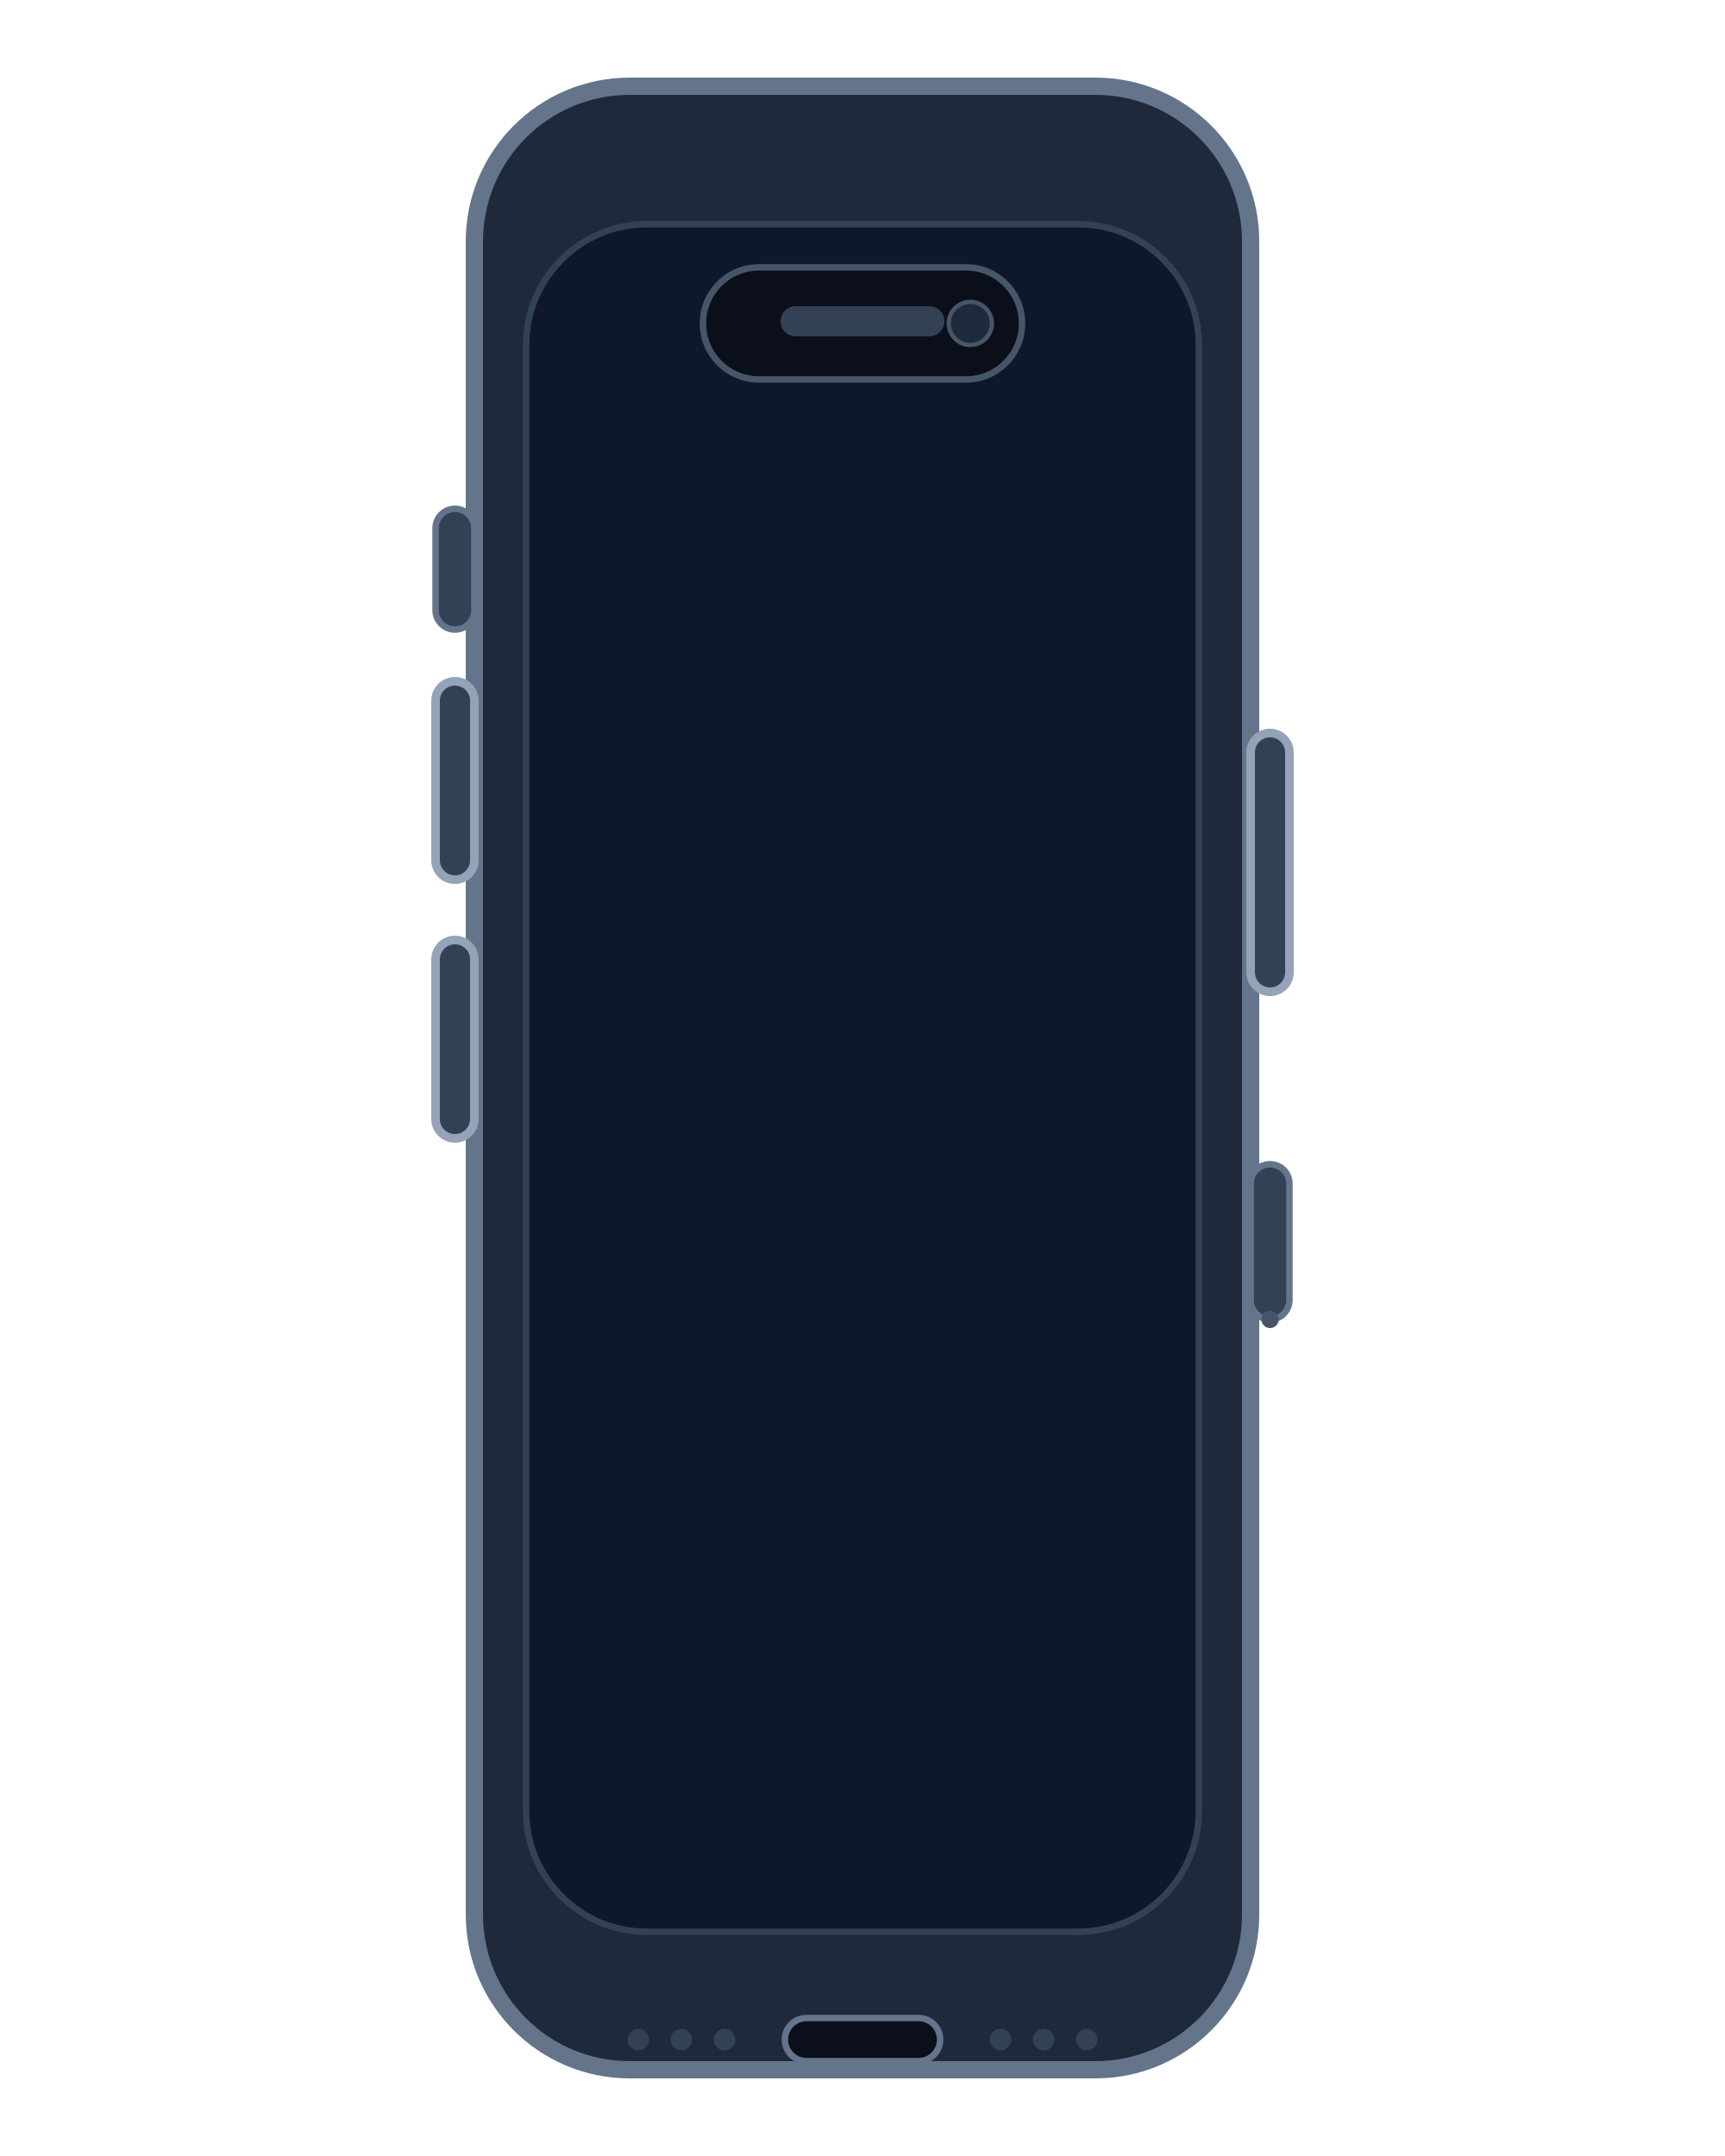
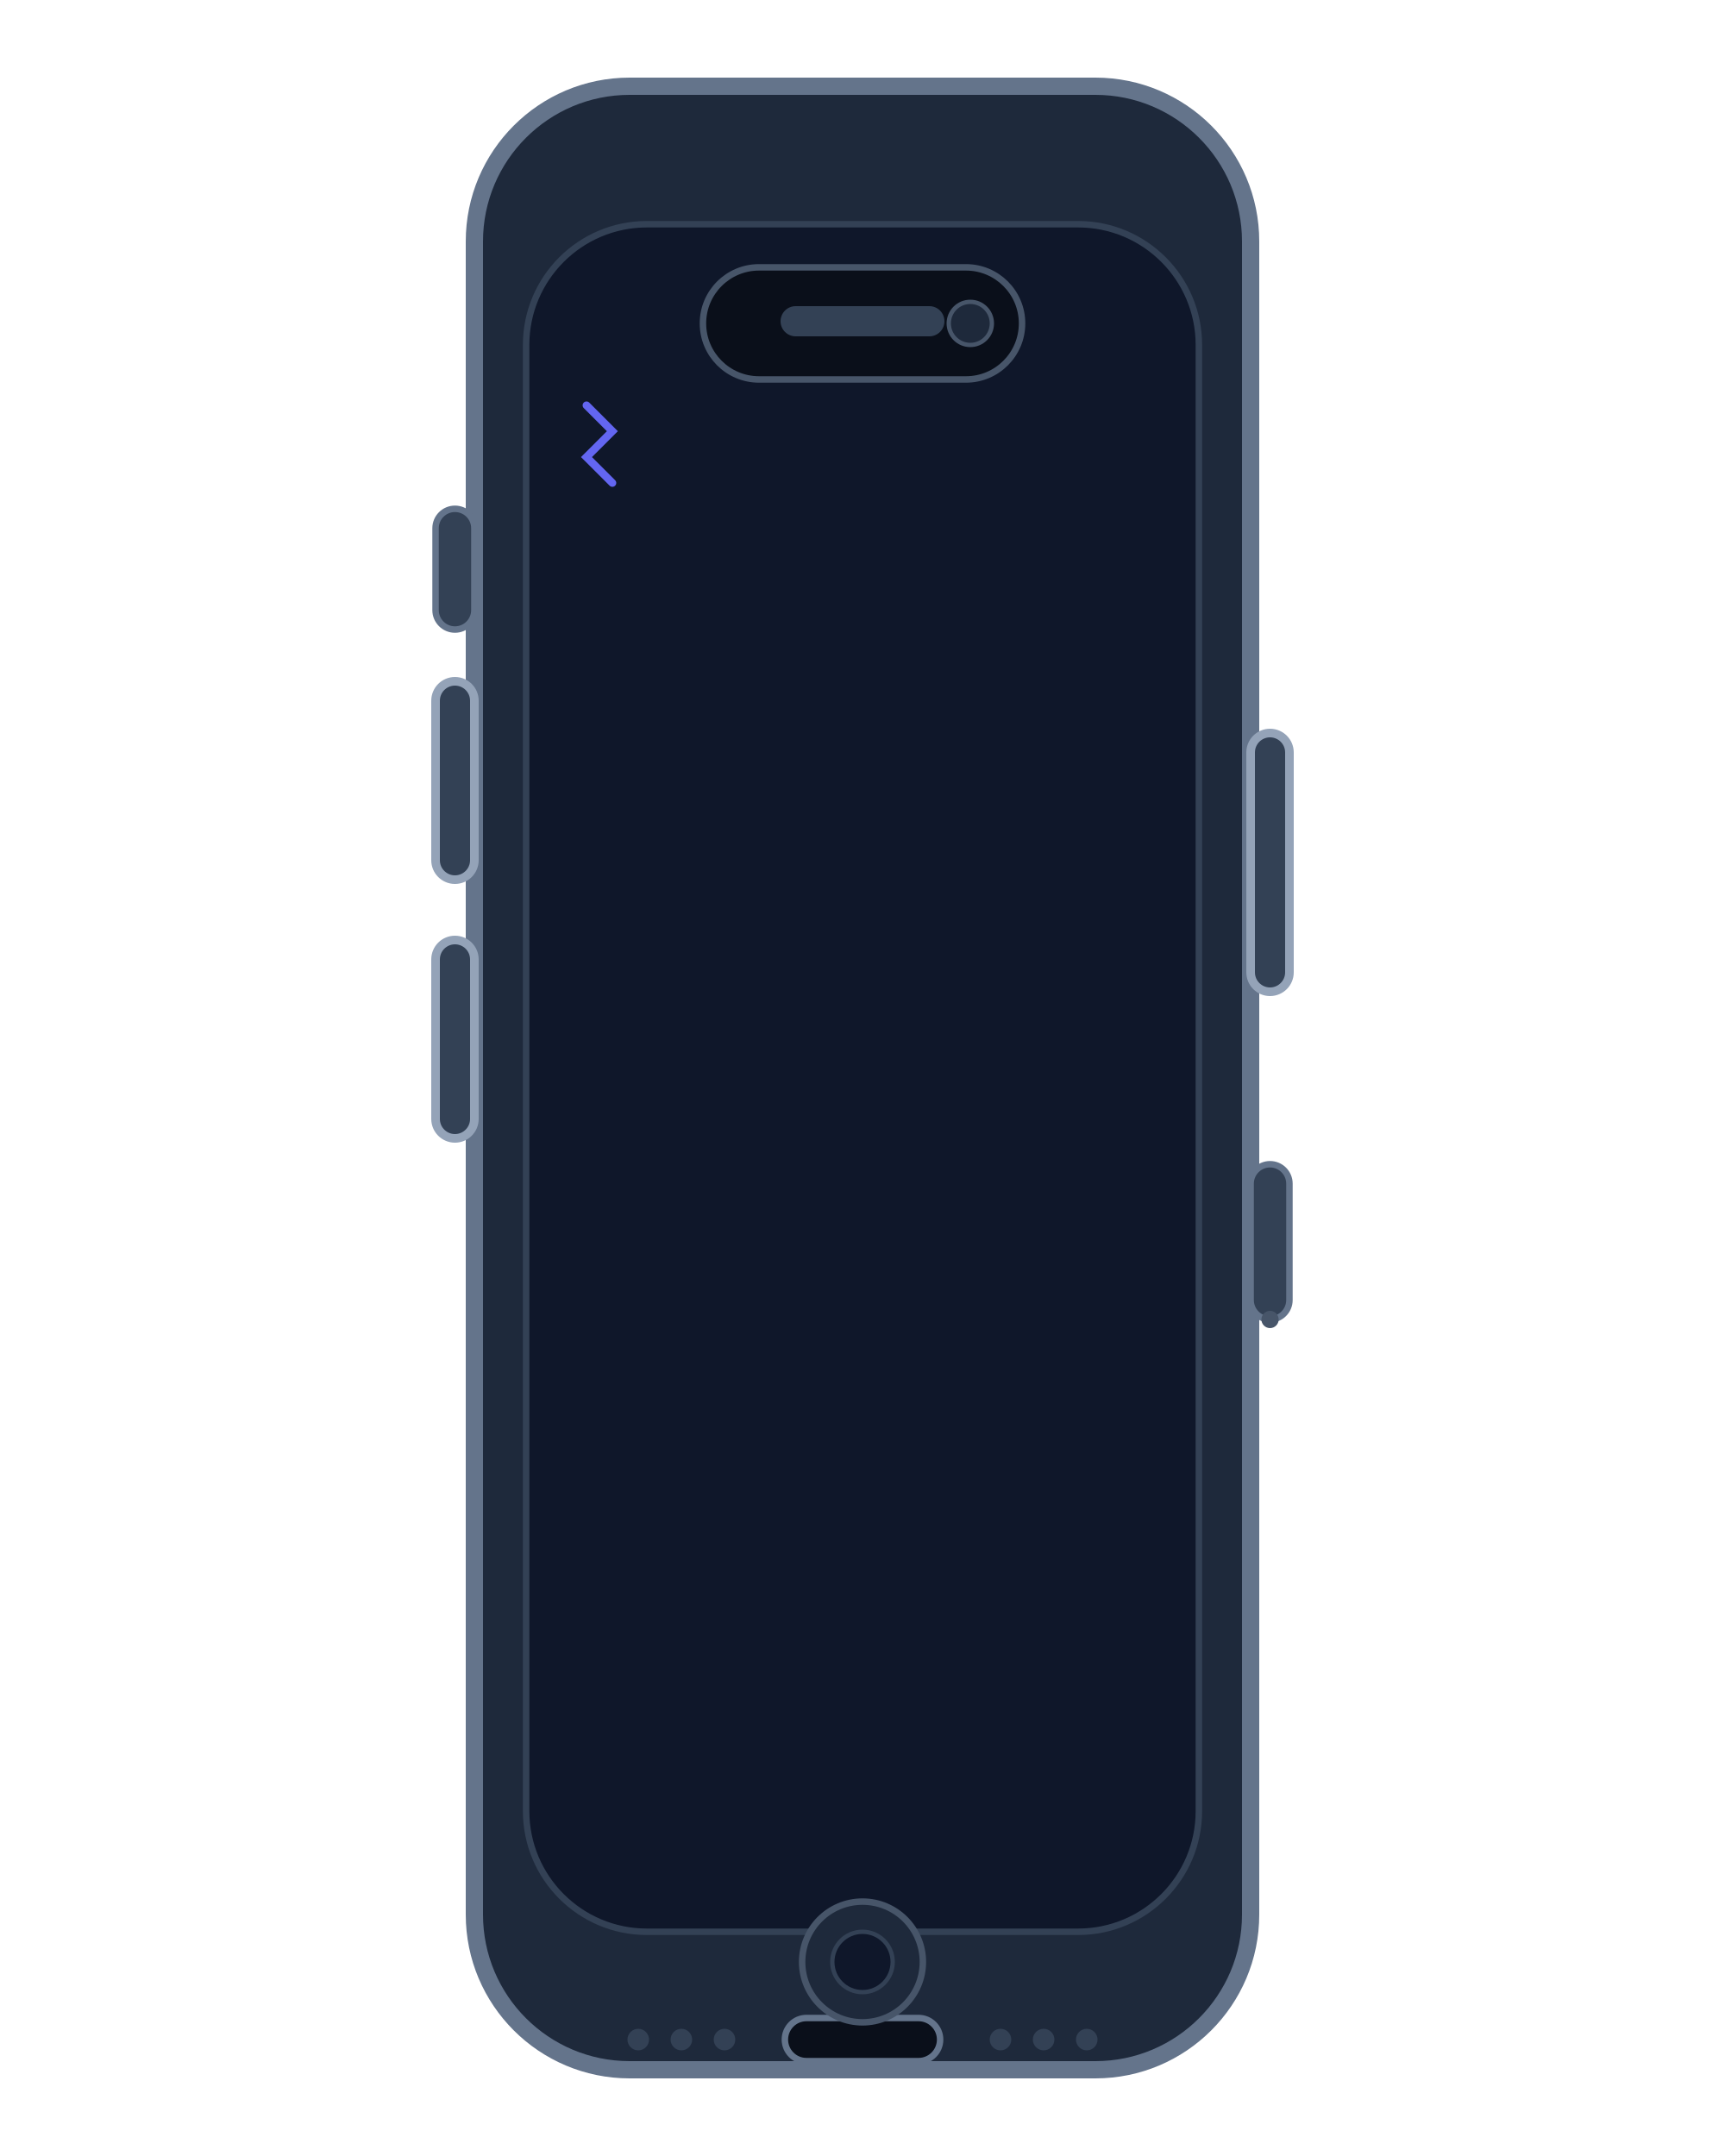
<svg xmlns="http://www.w3.org/2000/svg" viewBox="0 0 400 500" fill="none">
  <rect id="phone_body" x="110" y="20" width="180" height="460" rx="36" fill="#1e293b" stroke="#64748b" stroke-width="4" />
  <rect id="screen" x="122" y="52" width="156" height="396" rx="28" fill="#0f172a" stroke="#334155" stroke-width="1.5" />
  <rect id="dynamic_island" x="163" y="62" width="74" height="26" rx="13" fill="#0a0f1a" stroke="#475569" stroke-width="1.5" />
  <rect x="181" y="71" width="38" height="7" rx="3.5" fill="#334155" />
  <circle id="front_camera" cx="225" cy="75" r="5" fill="#1e293b" stroke="#475569" stroke-width="1" />
  <rect id="power_button" x="290" y="170" width="9" height="60" rx="4.5" fill="#334155" stroke="#94a3b8" stroke-width="2" />
  <rect id="sim_tray" x="290" y="270" width="9" height="36" rx="4.5" fill="#334155" stroke="#64748b" stroke-width="1.5" />
  <circle cx="294.5" cy="306" r="2" fill="#475569" />
  <rect id="volume_up" x="101" y="158" width="9" height="46" rx="4.5" fill="#334155" stroke="#94a3b8" stroke-width="2" />
  <rect id="volume_down" x="101" y="218" width="9" height="46" rx="4.5" fill="#334155" stroke="#94a3b8" stroke-width="2" />
  <rect id="mute_switch" x="101" y="118" width="9" height="28" rx="4.5" fill="#334155" stroke="#64748b" stroke-width="1.5" />
  <rect id="charging_port" x="182" y="468" width="36" height="10" rx="5" fill="#0a0f1a" stroke="#64748b" stroke-width="1.5" />
  <circle cx="148" cy="473" r="2.5" fill="#334155" />
  <circle cx="158" cy="473" r="2.5" fill="#334155" />
  <circle cx="168" cy="473" r="2.5" fill="#334155" />
  <circle cx="232" cy="473" r="2.5" fill="#334155" />
  <circle cx="242" cy="473" r="2.5" fill="#334155" />
  <circle cx="252" cy="473" r="2.5" fill="#334155" />
+   <circle id="home_button" cx="200" cy="455" r="14" fill="#1e293b" stroke="#475569" stroke-width="1.5" />
+   <circle cx="200" cy="455" r="7" fill="#0f172a" stroke="#334155" stroke-width="1" />
+   <g id="bluetooth_icon" transform="translate(130, 90)">
+     <path d="M6 4 L12 10 L6 16 L12 22 M12 10 L6 16 M12 22 L6 16" stroke="#6366f1" stroke-width="1.8" stroke-linecap="round" fill="none" />
+   </g>
</svg>
